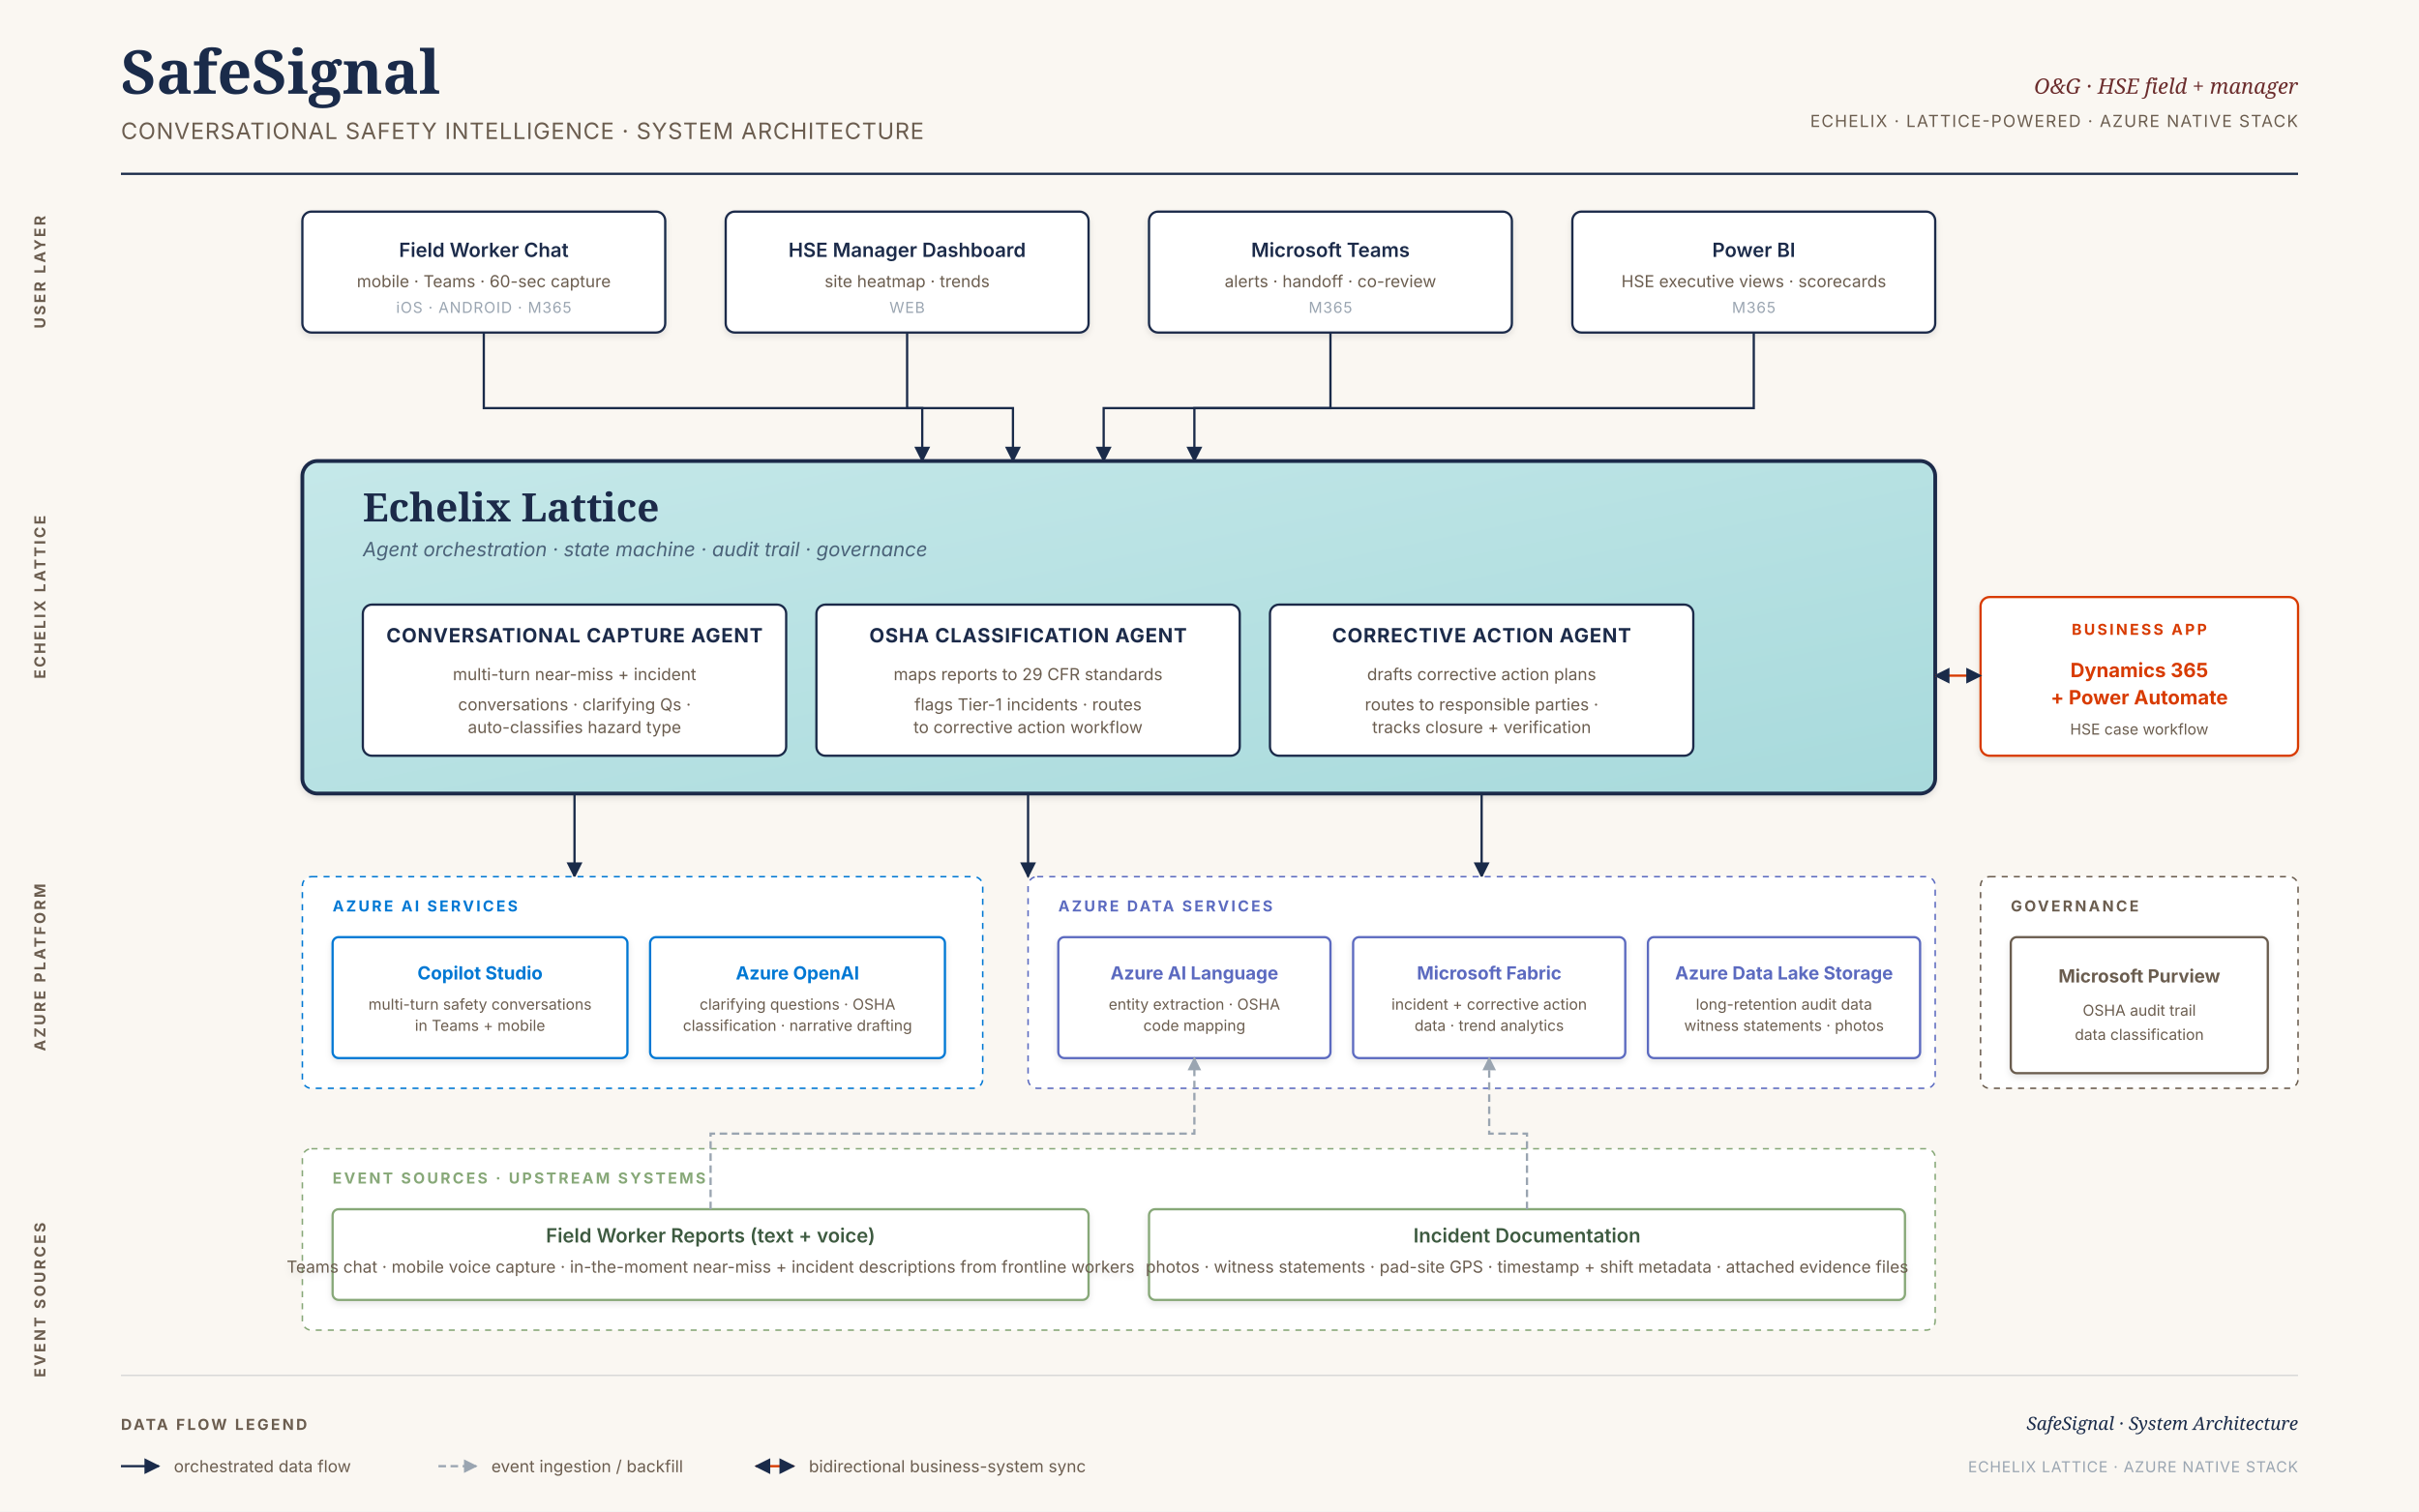
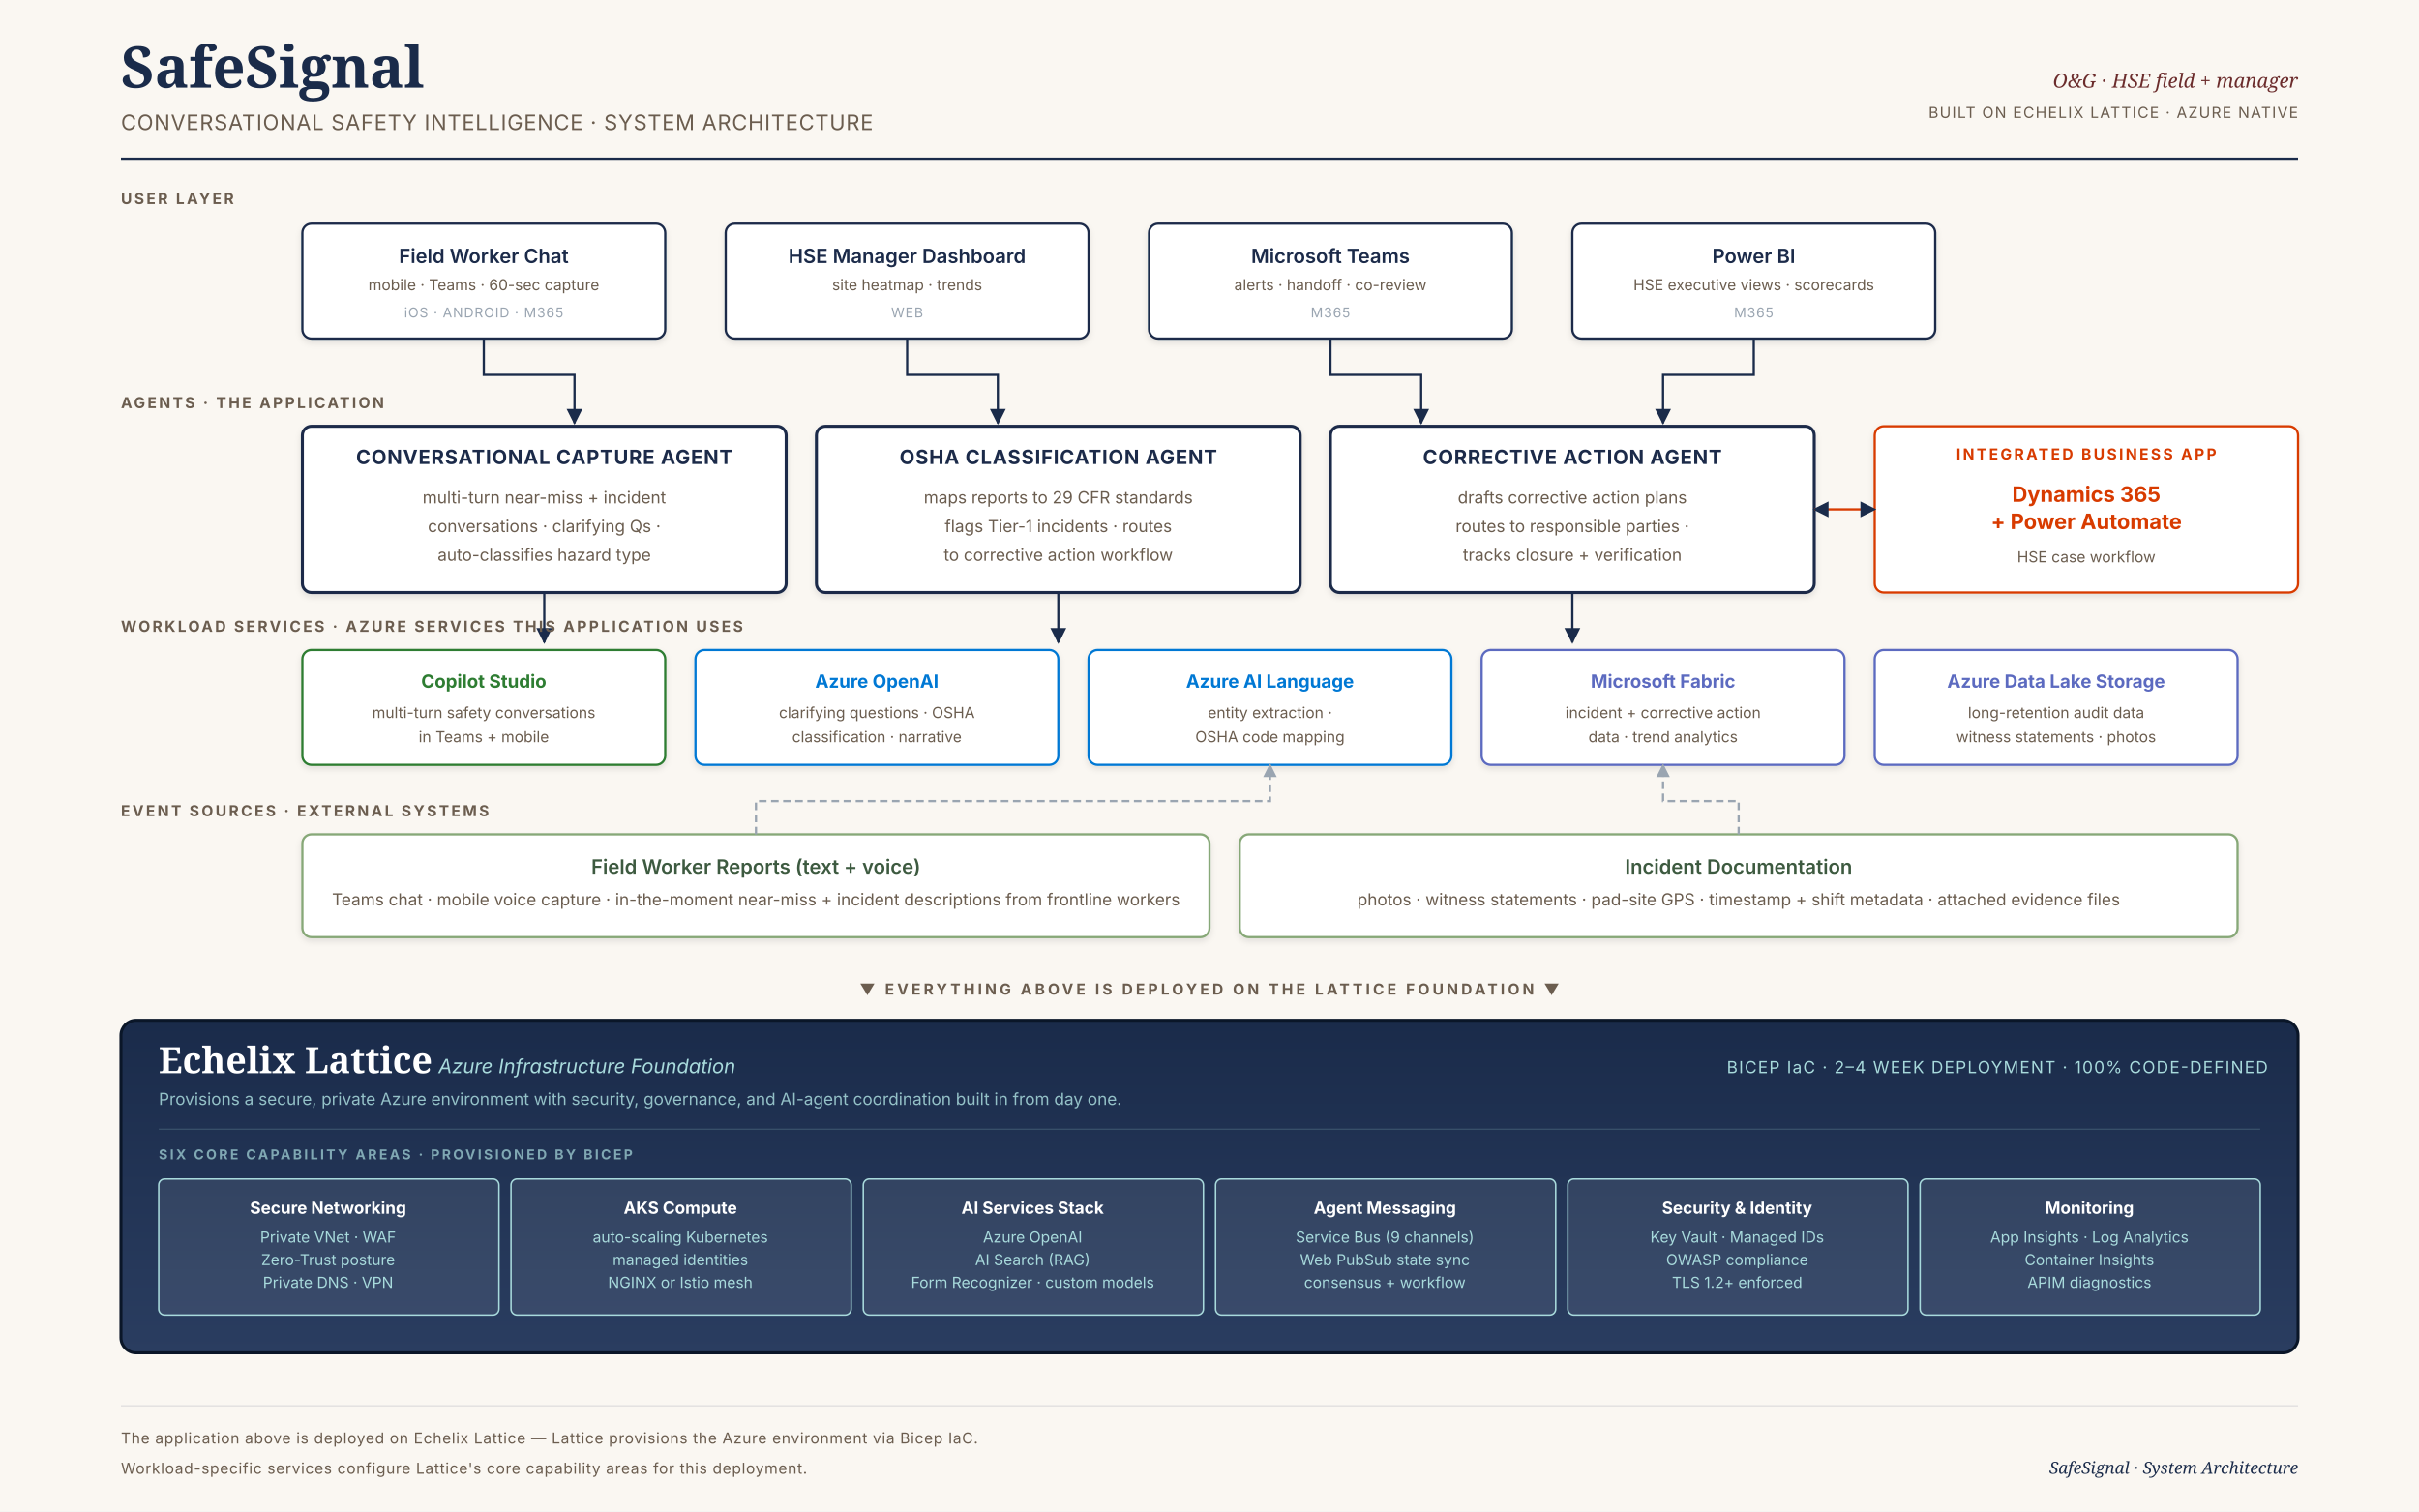
<svg xmlns="http://www.w3.org/2000/svg" viewBox="0 0 1600 1000" font-family="Inter, -apple-system, BlinkMacSystemFont, 'Helvetica Neue', Arial, sans-serif">
  <defs>
    <filter id="cardShadow" x="-5%" y="-5%" width="110%" height="115%">
      <feGaussianBlur in="SourceAlpha" stdDeviation="2" />
      <feOffset dx="0" dy="2" result="offset" />
      <feComponentTransfer>
        <feFuncA type="linear" slope="0.10" />
      </feComponentTransfer>
      <feMerge>
        <feMergeNode />
        <feMergeNode in="SourceGraphic" />
      </feMerge>
    </filter>
-     <linearGradient id="latticeFill" x1="0" y1="0" x2="1" y2="1">
-       <stop offset="0%" stop-color="#C5E8E9" />
-       <stop offset="100%" stop-color="#A8DADC" />
+     <linearGradient id="latticeFoundation" x1="0" y1="0" x2="0" y2="1">
+       <stop offset="0%" stop-color="#1A2B4A" />
+       <stop offset="100%" stop-color="#2A3D60" />
    </linearGradient>
    <marker id="arrow" viewBox="0 0 10 10" refX="9" refY="5" markerWidth="7" markerHeight="7" orient="auto-start-reverse">
      <path d="M 0 0 L 10 5 L 0 10 z" fill="#1A2B4A" />
    </marker>
    <marker id="arrowMuted" viewBox="0 0 10 10" refX="9" refY="5" markerWidth="6" markerHeight="6" orient="auto-start-reverse">
      <path d="M 0 0 L 10 5 L 0 10 z" fill="#9AA5B1" />
    </marker>
  </defs>
  <rect width="1600" height="1000" fill="#FAF7F2" />
-   <text x="80" y="62" font-family="Newsreader, 'Source Serif Pro', Georgia, serif" font-size="40" font-weight="600" fill="#1A2B4A">SafeSignal</text>
-   <text x="80" y="92" font-size="15" fill="#6B5D4F" letter-spacing="0.5">CONVERSATIONAL SAFETY INTELLIGENCE  ·  SYSTEM ARCHITECTURE</text>
-   <line x1="80" y1="115" x2="1520" y2="115" stroke="#1A2B4A" stroke-width="1.5" />
-   <text x="1520" y="62" text-anchor="end" font-family="Newsreader, Georgia, serif" font-size="14" fill="#6B2C2C" font-style="italic">O&amp;G · HSE field + manager</text>
-   <text x="1520" y="84" text-anchor="end" font-size="11" fill="#6B5D4F" letter-spacing="0.8">
-     ECHELIX  ·  LATTICE-POWERED  ·  AZURE NATIVE STACK
+   <text x="80" y="58" font-family="Newsreader, Georgia, serif" font-size="38" font-weight="600" fill="#1A2B4A">SafeSignal</text>
+   <text x="80" y="86" font-size="14" fill="#6B5D4F" letter-spacing="0.5">CONVERSATIONAL SAFETY INTELLIGENCE  ·  SYSTEM ARCHITECTURE</text>
+   <line x1="80" y1="105" x2="1520" y2="105" stroke="#1A2B4A" stroke-width="1.5" />
+   <text x="1520" y="58" text-anchor="end" font-family="Newsreader, Georgia, serif" font-size="13" fill="#6B2C2C" font-style="italic">O&amp;G · HSE field + manager</text>
+   <text x="1520" y="78" text-anchor="end" font-size="10" fill="#6B5D4F" letter-spacing="0.8">
+     BUILT ON ECHELIX LATTICE  ·  AZURE NATIVE
  </text>
-   <g font-size="10" font-weight="700" letter-spacing="1.5" fill="#6B5D4F">
-     <text x="30" y="180" transform="rotate(-90 30 180)" text-anchor="middle">USER LAYER</text>
-     <text x="30" y="395" transform="rotate(-90 30 395)" text-anchor="middle">ECHELIX LATTICE</text>
-     <text x="30" y="640" transform="rotate(-90 30 640)" text-anchor="middle">AZURE PLATFORM</text>
-     <text x="30" y="860" transform="rotate(-90 30 860)" text-anchor="middle">EVENT SOURCES</text>
+   <text x="80" y="135" font-size="10" font-weight="700" letter-spacing="1.5" fill="#6B5D4F">USER LAYER</text>
+   <g filter="url(#cardShadow)">
+     <rect x="200" y="148" width="240" height="76" rx="6" fill="#FFFFFF" stroke="#1A2B4A" stroke-width="1.5" />
+     <text x="320" y="174" text-anchor="middle" font-size="13" font-weight="600" fill="#1A2B4A">Field Worker Chat</text>
+     <text x="320" y="192" text-anchor="middle" font-size="10" fill="#6B5D4F">mobile · Teams · 60-sec capture</text>
+     <text x="320" y="210" text-anchor="middle" font-size="9" fill="#9AA5B1" letter-spacing="0.5">iOS · ANDROID · M365</text>
+     <rect x="480" y="148" width="240" height="76" rx="6" fill="#FFFFFF" stroke="#1A2B4A" stroke-width="1.5" />
+     <text x="600" y="174" text-anchor="middle" font-size="13" font-weight="600" fill="#1A2B4A">HSE Manager Dashboard</text>
+     <text x="600" y="192" text-anchor="middle" font-size="10" fill="#6B5D4F">site heatmap · trends</text>
+     <text x="600" y="210" text-anchor="middle" font-size="9" fill="#9AA5B1" letter-spacing="0.5">WEB</text>
+     <rect x="760" y="148" width="240" height="76" rx="6" fill="#FFFFFF" stroke="#1A2B4A" stroke-width="1.5" />
+     <text x="880" y="174" text-anchor="middle" font-size="13" font-weight="600" fill="#1A2B4A">Microsoft Teams</text>
+     <text x="880" y="192" text-anchor="middle" font-size="10" fill="#6B5D4F">alerts · handoff · co-review</text>
+     <text x="880" y="210" text-anchor="middle" font-size="9" fill="#9AA5B1" letter-spacing="0.5">M365</text>
+     <rect x="1040" y="148" width="240" height="76" rx="6" fill="#FFFFFF" stroke="#1A2B4A" stroke-width="1.5" />
+     <text x="1160" y="174" text-anchor="middle" font-size="13" font-weight="600" fill="#1A2B4A">Power BI</text>
+     <text x="1160" y="192" text-anchor="middle" font-size="10" fill="#6B5D4F">HSE executive views · scorecards</text>
+     <text x="1160" y="210" text-anchor="middle" font-size="9" fill="#9AA5B1" letter-spacing="0.5">M365</text>
+   </g>
+   <g stroke="#1A2B4A" stroke-width="1.5" fill="none" marker-end="url(#arrow)">
+     <path d="M 320 224 L 320 248 L 380 248 L 380 280" />
+     <path d="M 600 224 L 600 248 L 660 248 L 660 280" />
+     <path d="M 880 224 L 880 248 L 940 248 L 940 280" />
+     <path d="M 1160 224 L 1160 248 L 1100 248 L 1100 280" />
+   </g>
+   <text x="80" y="270" font-size="10" font-weight="700" letter-spacing="1.5" fill="#6B5D4F">AGENTS  ·  THE APPLICATION</text>
+   <g filter="url(#cardShadow)">
+     <rect x="200" y="282" width="320" height="110" rx="6" fill="#FFFFFF" stroke="#1A2B4A" stroke-width="2" />
+     <text x="360" y="307" text-anchor="middle" font-size="13" font-weight="700" fill="#1A2B4A" letter-spacing="0.5">CONVERSATIONAL CAPTURE AGENT</text>
+     <text x="360" y="333" text-anchor="middle" font-size="11" fill="#6B5D4F">multi-turn near-miss + incident</text>
+     <text x="360" y="352" text-anchor="middle" font-size="11" fill="#6B5D4F">conversations · clarifying Qs ·</text>
+     <text x="360" y="371" text-anchor="middle" font-size="11" fill="#6B5D4F">auto-classifies hazard type</text>
+     <rect x="540" y="282" width="320" height="110" rx="6" fill="#FFFFFF" stroke="#1A2B4A" stroke-width="2" />
+     <text x="700" y="307" text-anchor="middle" font-size="13" font-weight="700" fill="#1A2B4A" letter-spacing="0.5">OSHA CLASSIFICATION AGENT</text>
+     <text x="700" y="333" text-anchor="middle" font-size="11" fill="#6B5D4F">maps reports to 29 CFR standards</text>
+     <text x="700" y="352" text-anchor="middle" font-size="11" fill="#6B5D4F">flags Tier-1 incidents · routes</text>
+     <text x="700" y="371" text-anchor="middle" font-size="11" fill="#6B5D4F">to corrective action workflow</text>
+     <rect x="880" y="282" width="320" height="110" rx="6" fill="#FFFFFF" stroke="#1A2B4A" stroke-width="2" />
+     <text x="1040" y="307" text-anchor="middle" font-size="13" font-weight="700" fill="#1A2B4A" letter-spacing="0.5">CORRECTIVE ACTION AGENT</text>
+     <text x="1040" y="333" text-anchor="middle" font-size="11" fill="#6B5D4F">drafts corrective action plans</text>
+     <text x="1040" y="352" text-anchor="middle" font-size="11" fill="#6B5D4F">routes to responsible parties ·</text>
+     <text x="1040" y="371" text-anchor="middle" font-size="11" fill="#6B5D4F">tracks closure + verification</text>
  </g>
  <g filter="url(#cardShadow)">
-     <rect x="200" y="140" width="240" height="80" rx="6" fill="#FFFFFF" stroke="#1A2B4A" stroke-width="1.5" />
-     <text x="320" y="170" text-anchor="middle" font-size="13" font-weight="600" fill="#1A2B4A">Field Worker Chat</text>
-     <text x="320" y="190" text-anchor="middle" font-size="11" fill="#6B5D4F">mobile · Teams · 60-sec capture</text>
-     <text x="320" y="207" text-anchor="middle" font-size="10" fill="#9AA5B1" letter-spacing="0.5">iOS · ANDROID · M365</text>
-     <rect x="480" y="140" width="240" height="80" rx="6" fill="#FFFFFF" stroke="#1A2B4A" stroke-width="1.5" />
-     <text x="600" y="170" text-anchor="middle" font-size="13" font-weight="600" fill="#1A2B4A">HSE Manager Dashboard</text>
-     <text x="600" y="190" text-anchor="middle" font-size="11" fill="#6B5D4F">site heatmap · trends</text>
-     <text x="600" y="207" text-anchor="middle" font-size="10" fill="#9AA5B1" letter-spacing="0.5">WEB</text>
-     <rect x="760" y="140" width="240" height="80" rx="6" fill="#FFFFFF" stroke="#1A2B4A" stroke-width="1.5" />
-     <text x="880" y="170" text-anchor="middle" font-size="13" font-weight="600" fill="#1A2B4A">Microsoft Teams</text>
-     <text x="880" y="190" text-anchor="middle" font-size="11" fill="#6B5D4F">alerts · handoff · co-review</text>
-     <text x="880" y="207" text-anchor="middle" font-size="10" fill="#9AA5B1" letter-spacing="0.5">M365</text>
-     <rect x="1040" y="140" width="240" height="80" rx="6" fill="#FFFFFF" stroke="#1A2B4A" stroke-width="1.5" />
-     <text x="1160" y="170" text-anchor="middle" font-size="13" font-weight="600" fill="#1A2B4A">Power BI</text>
-     <text x="1160" y="190" text-anchor="middle" font-size="11" fill="#6B5D4F">HSE executive views · scorecards</text>
-     <text x="1160" y="207" text-anchor="middle" font-size="10" fill="#9AA5B1" letter-spacing="0.5">M365</text>
+     <rect x="1240" y="282" width="280" height="110" rx="6" fill="#FFFFFF" stroke="#D83B01" stroke-width="1.5" />
+     <text x="1380" y="304" text-anchor="middle" font-size="10" font-weight="700" letter-spacing="1.5" fill="#D83B01">INTEGRATED BUSINESS APP</text>
+     <text x="1380" y="332" text-anchor="middle" font-size="14" font-weight="700" fill="#D83B01">Dynamics 365</text>
+     <text x="1380" y="350" text-anchor="middle" font-size="14" font-weight="700" fill="#D83B01">+ Power Automate</text>
+     <text x="1380" y="372" text-anchor="middle" font-size="10" fill="#6B5D4F">HSE case workflow</text>
+   </g>
+   <g stroke="#D83B01" stroke-width="1.5" fill="none" marker-end="url(#arrow)" marker-start="url(#arrow)">
+     <path d="M 1200 337 L 1240 337" />
  </g>
  <g stroke="#1A2B4A" stroke-width="1.5" fill="none" marker-end="url(#arrow)">
-     <path d="M 320 220 L 320 270 L 610 270 L 610 305" />
-     <path d="M 600 220 L 600 270 L 670 270 L 670 305" />
-     <path d="M 880 220 L 880 270 L 730 270 L 730 305" />
-     <path d="M 1160 220 L 1160 270 L 790 270 L 790 305" />
+     <path d="M 360 392 L 360 425" />
+     <path d="M 700 392 L 700 425" />
+     <path d="M 1040 392 L 1040 425" />
  </g>
+   <text x="80" y="418" font-size="10" font-weight="700" letter-spacing="1.5" fill="#6B5D4F">WORKLOAD SERVICES  ·  AZURE SERVICES THIS APPLICATION USES</text>
  <g filter="url(#cardShadow)">
-     <rect x="200" y="305" width="1080" height="220" rx="10" fill="url(#latticeFill)" stroke="#1A2B4A" stroke-width="2.5" />
-     <text x="240" y="345" font-family="Newsreader, Georgia, serif" font-size="26" font-weight="600" fill="#1A2B4A">Echelix Lattice</text>
-     <text x="240" y="368" font-size="13" fill="#1A2B4A" font-style="italic" opacity="0.7">
-       Agent orchestration · state machine · audit trail · governance
-     </text>
-     <rect x="240" y="400" width="280" height="100" rx="6" fill="#FFFFFF" stroke="#1A2B4A" stroke-width="1.5" />
-     <text x="380" y="425" text-anchor="middle" font-size="13" font-weight="700" fill="#1A2B4A" letter-spacing="0.5">CONVERSATIONAL CAPTURE AGENT</text>
-     <text x="380" y="450" text-anchor="middle" font-size="11" fill="#6B5D4F">multi-turn near-miss + incident</text>
-     <text x="380" y="470" text-anchor="middle" font-size="11" fill="#6B5D4F">conversations · clarifying Qs ·</text>
-     <text x="380" y="485" text-anchor="middle" font-size="11" fill="#6B5D4F">auto-classifies hazard type</text>
-     <rect x="540" y="400" width="280" height="100" rx="6" fill="#FFFFFF" stroke="#1A2B4A" stroke-width="1.5" />
-     <text x="680" y="425" text-anchor="middle" font-size="13" font-weight="700" fill="#1A2B4A" letter-spacing="0.5">OSHA CLASSIFICATION AGENT</text>
-     <text x="680" y="450" text-anchor="middle" font-size="11" fill="#6B5D4F">maps reports to 29 CFR standards</text>
-     <text x="680" y="470" text-anchor="middle" font-size="11" fill="#6B5D4F">flags Tier-1 incidents · routes</text>
-     <text x="680" y="485" text-anchor="middle" font-size="11" fill="#6B5D4F">to corrective action workflow</text>
-     <rect x="840" y="400" width="280" height="100" rx="6" fill="#FFFFFF" stroke="#1A2B4A" stroke-width="1.5" />
-     <text x="980" y="425" text-anchor="middle" font-size="13" font-weight="700" fill="#1A2B4A" letter-spacing="0.5">CORRECTIVE ACTION AGENT</text>
-     <text x="980" y="450" text-anchor="middle" font-size="11" fill="#6B5D4F">drafts corrective action plans</text>
-     <text x="980" y="470" text-anchor="middle" font-size="11" fill="#6B5D4F">routes to responsible parties ·</text>
-     <text x="980" y="485" text-anchor="middle" font-size="11" fill="#6B5D4F">tracks closure + verification</text>
+     <rect x="200" y="430" width="240" height="76" rx="6" fill="#FFFFFF" stroke="#2E7D32" stroke-width="1.5" />
+     <text x="320" y="455" text-anchor="middle" font-size="12" font-weight="700" fill="#2E7D32">Copilot Studio</text>
+     <text x="320" y="475" text-anchor="middle" font-size="10" fill="#6B5D4F">multi-turn safety conversations</text>
+     <text x="320" y="491" text-anchor="middle" font-size="10" fill="#6B5D4F">in Teams + mobile</text>
+     <rect x="460" y="430" width="240" height="76" rx="6" fill="#FFFFFF" stroke="#0078D4" stroke-width="1.5" />
+     <text x="580" y="455" text-anchor="middle" font-size="12" font-weight="700" fill="#0078D4">Azure OpenAI</text>
+     <text x="580" y="475" text-anchor="middle" font-size="10" fill="#6B5D4F">clarifying questions · OSHA</text>
+     <text x="580" y="491" text-anchor="middle" font-size="10" fill="#6B5D4F">classification · narrative</text>
+     <rect x="720" y="430" width="240" height="76" rx="6" fill="#FFFFFF" stroke="#0078D4" stroke-width="1.5" />
+     <text x="840" y="455" text-anchor="middle" font-size="12" font-weight="700" fill="#0078D4">Azure AI Language</text>
+     <text x="840" y="475" text-anchor="middle" font-size="10" fill="#6B5D4F">entity extraction ·</text>
+     <text x="840" y="491" text-anchor="middle" font-size="10" fill="#6B5D4F">OSHA code mapping</text>
+     <rect x="980" y="430" width="240" height="76" rx="6" fill="#FFFFFF" stroke="#5C6BC0" stroke-width="1.5" />
+     <text x="1100" y="455" text-anchor="middle" font-size="12" font-weight="700" fill="#5C6BC0">Microsoft Fabric</text>
+     <text x="1100" y="475" text-anchor="middle" font-size="10" fill="#6B5D4F">incident + corrective action</text>
+     <text x="1100" y="491" text-anchor="middle" font-size="10" fill="#6B5D4F">data · trend analytics</text>
+     <rect x="1240" y="430" width="240" height="76" rx="6" fill="#FFFFFF" stroke="#5C6BC0" stroke-width="1.5" />
+     <text x="1360" y="455" text-anchor="middle" font-size="12" font-weight="700" fill="#5C6BC0">Azure Data Lake Storage</text>
+     <text x="1360" y="475" text-anchor="middle" font-size="10" fill="#6B5D4F">long-retention audit data</text>
+     <text x="1360" y="491" text-anchor="middle" font-size="10" fill="#6B5D4F">witness statements · photos</text>
  </g>
-   <g stroke="#1A2B4A" stroke-width="1.5" fill="none" marker-end="url(#arrow)">
-     <path d="M 380 525 L 380 580" />
-     <path d="M 680 525 L 680 580" />
-     <path d="M 980 525 L 980 580" />
-   </g>
-   <g>
-     <rect x="200" y="580" width="450" height="140" rx="6" fill="#FFFFFF" stroke="#0078D4" stroke-width="1" stroke-dasharray="4,4" />
-     <text x="220" y="603" font-size="10" font-weight="700" letter-spacing="1.5" fill="#0078D4">AZURE AI SERVICES</text>
-     <g filter="url(#cardShadow)">
-       <rect x="220" y="620" width="195" height="80" rx="4" fill="#FFFFFF" stroke="#0078D4" stroke-width="1.5" />
-       <text x="317.5" y="648" text-anchor="middle" font-size="12" font-weight="700" fill="#0078D4">Copilot Studio</text>
-       <text x="317.5" y="668" text-anchor="middle" font-size="10" fill="#6B5D4F">multi-turn safety conversations</text>
-       <text x="317.5" y="682" text-anchor="middle" font-size="10" fill="#6B5D4F">in Teams + mobile</text>
-       <rect x="430" y="620" width="195" height="80" rx="4" fill="#FFFFFF" stroke="#0078D4" stroke-width="1.5" />
-       <text x="527.5" y="648" text-anchor="middle" font-size="12" font-weight="700" fill="#0078D4">Azure OpenAI</text>
-       <text x="527.5" y="668" text-anchor="middle" font-size="10" fill="#6B5D4F">clarifying questions · OSHA</text>
-       <text x="527.5" y="682" text-anchor="middle" font-size="10" fill="#6B5D4F">classification · narrative drafting</text>
-     </g>
-   </g>
-   <g>
-     <rect x="680" y="580" width="600" height="140" rx="6" fill="#FFFFFF" stroke="#5C6BC0" stroke-width="1" stroke-dasharray="4,4" />
-     <text x="700" y="603" font-size="10" font-weight="700" letter-spacing="1.5" fill="#5C6BC0">AZURE DATA SERVICES</text>
-     <g filter="url(#cardShadow)">
-       <rect x="700" y="620" width="180" height="80" rx="4" fill="#FFFFFF" stroke="#5C6BC0" stroke-width="1.5" />
-       <text x="790" y="648" text-anchor="middle" font-size="12" font-weight="700" fill="#5C6BC0">Azure AI Language</text>
-       <text x="790" y="668" text-anchor="middle" font-size="10" fill="#6B5D4F">entity extraction · OSHA</text>
-       <text x="790" y="682" text-anchor="middle" font-size="10" fill="#6B5D4F">code mapping</text>
-       <rect x="895" y="620" width="180" height="80" rx="4" fill="#FFFFFF" stroke="#5C6BC0" stroke-width="1.5" />
-       <text x="985" y="648" text-anchor="middle" font-size="12" font-weight="700" fill="#5C6BC0">Microsoft Fabric</text>
-       <text x="985" y="668" text-anchor="middle" font-size="10" fill="#6B5D4F">incident + corrective action</text>
-       <text x="985" y="682" text-anchor="middle" font-size="10" fill="#6B5D4F">data · trend analytics</text>
-       <rect x="1090" y="620" width="180" height="80" rx="4" fill="#FFFFFF" stroke="#5C6BC0" stroke-width="1.5" />
-       <text x="1180" y="648" text-anchor="middle" font-size="12" font-weight="700" fill="#5C6BC0">Azure Data Lake Storage</text>
-       <text x="1180" y="668" text-anchor="middle" font-size="10" fill="#6B5D4F">long-retention audit data</text>
-       <text x="1180" y="682" text-anchor="middle" font-size="10" fill="#6B5D4F">witness statements · photos</text>
-     </g>
-   </g>
+   <text x="80" y="540" font-size="10" font-weight="700" letter-spacing="1.5" fill="#6B5D4F">EVENT SOURCES  ·  EXTERNAL SYSTEMS</text>
  <g filter="url(#cardShadow)">
-     <rect x="1310" y="395" width="210" height="105" rx="6" fill="#FFFFFF" stroke="#D83B01" stroke-width="1.5" />
-     <text x="1415" y="420" text-anchor="middle" font-size="10" font-weight="700" letter-spacing="1.5" fill="#D83B01">BUSINESS APP</text>
-     <text x="1415" y="448" text-anchor="middle" font-size="13" font-weight="700" fill="#D83B01">Dynamics 365</text>
-     <text x="1415" y="466" text-anchor="middle" font-size="13" font-weight="700" fill="#D83B01">+ Power Automate</text>
-     <text x="1415" y="486" text-anchor="middle" font-size="10" fill="#6B5D4F">HSE case workflow</text>
-   </g>
-   <g stroke="#D83B01" stroke-width="1.5" fill="none" marker-end="url(#arrow)" marker-start="url(#arrow)">
-     <path d="M 1280 447 L 1310 447" />
-   </g>
-   <g>
-     <rect x="200" y="760" width="1080" height="120" rx="6" fill="#FFFFFF" stroke="#87A878" stroke-width="1" stroke-dasharray="4,4" />
-     <text x="220" y="783" font-size="10" font-weight="700" letter-spacing="1.5" fill="#87A878">EVENT SOURCES · UPSTREAM SYSTEMS</text>
-     <g filter="url(#cardShadow)">
-       <rect x="220" y="800" width="500" height="60" rx="4" fill="#FFFFFF" stroke="#87A878" stroke-width="1.5" />
-       <text x="470" y="822" text-anchor="middle" font-size="13" font-weight="600" fill="#3D5A3F">Field Worker Reports (text + voice)</text>
-       <text x="470" y="842" text-anchor="middle" font-size="11" fill="#6B5D4F">Teams chat · mobile voice capture · in-the-moment near-miss + incident descriptions from frontline workers</text>
-       <rect x="760" y="800" width="500" height="60" rx="4" fill="#FFFFFF" stroke="#87A878" stroke-width="1.5" />
-       <text x="1010" y="822" text-anchor="middle" font-size="13" font-weight="600" fill="#3D5A3F">Incident Documentation</text>
-       <text x="1010" y="842" text-anchor="middle" font-size="11" fill="#6B5D4F">photos · witness statements · pad-site GPS · timestamp + shift metadata · attached evidence files</text>
-     </g>
+     <rect x="200" y="552" width="600" height="68" rx="6" fill="#FFFFFF" stroke="#87A878" stroke-width="1.5" />
+     <text x="500" y="578" text-anchor="middle" font-size="13" font-weight="600" fill="#3D5A3F">Field Worker Reports (text + voice)</text>
+     <text x="500" y="599" text-anchor="middle" font-size="11" fill="#6B5D4F">Teams chat · mobile voice capture · in-the-moment near-miss + incident descriptions from frontline workers</text>
+     <rect x="820" y="552" width="660" height="68" rx="6" fill="#FFFFFF" stroke="#87A878" stroke-width="1.5" />
+     <text x="1150" y="578" text-anchor="middle" font-size="13" font-weight="600" fill="#3D5A3F">Incident Documentation</text>
+     <text x="1150" y="599" text-anchor="middle" font-size="11" fill="#6B5D4F">photos · witness statements · pad-site GPS · timestamp + shift metadata · attached evidence files</text>
  </g>
  <g stroke="#9AA5B1" stroke-width="1.5" fill="none" marker-end="url(#arrowMuted)" stroke-dasharray="5,3">
-     <path d="M 470 800 L 470 750 L 790 750 L 790 700" />
-     <path d="M 1010 800 L 1010 750 L 985 750 L 985 700" />
+     <path d="M 500 552 L 500 530 L 840 530 L 840 506" />
+     <path d="M 1150 552 L 1150 530 L 1100 530 L 1100 506" />
  </g>
-   <g>
-     <rect x="1310" y="580" width="210" height="140" rx="6" fill="#FFFFFF" stroke="#6B5D4F" stroke-width="1" stroke-dasharray="4,4" />
-     <text x="1330" y="603" font-size="10" font-weight="700" letter-spacing="1.5" fill="#6B5D4F">GOVERNANCE</text>
-     <g filter="url(#cardShadow)">
-       <rect x="1330" y="620" width="170" height="90" rx="4" fill="#FFFFFF" stroke="#6B5D4F" stroke-width="1.5" />
-       <text x="1415" y="650" text-anchor="middle" font-size="12" font-weight="700" fill="#6B5D4F">Microsoft Purview</text>
-       <text x="1415" y="672" text-anchor="middle" font-size="10" fill="#6B5D4F">OSHA audit trail</text>
-       <text x="1415" y="688" text-anchor="middle" font-size="10" fill="#6B5D4F">data classification</text>
-     </g>
-   </g>
-   <line x1="80" y1="910" x2="1520" y2="910" stroke="#1A2B4A" stroke-width="0.5" opacity="0.3" />
-   <g font-size="11">
-     <text x="80" y="946" font-size="10" font-weight="700" letter-spacing="1.5" fill="#6B5D4F">DATA FLOW LEGEND</text>
-     <line x1="80" y1="970" x2="105" y2="970" stroke="#1A2B4A" stroke-width="1.5" marker-end="url(#arrow)" />
-     <text x="115" y="974" fill="#6B5D4F">orchestrated data flow</text>
-     <line x1="290" y1="970" x2="315" y2="970" stroke="#9AA5B1" stroke-width="1.5" stroke-dasharray="5,3" marker-end="url(#arrowMuted)" />
-     <text x="325" y="974" fill="#6B5D4F">event ingestion / backfill</text>
-     <line x1="500" y1="970" x2="525" y2="970" stroke="#D83B01" stroke-width="1.5" marker-end="url(#arrow)" marker-start="url(#arrow)" />
-     <text x="535" y="974" fill="#6B5D4F">bidirectional business-system sync</text>
-   </g>
-   <text x="1520" y="946" text-anchor="end" font-family="Newsreader, Georgia, serif" font-size="12" fill="#1A2B4A" font-style="italic">SafeSignal · System Architecture</text>
-   <text x="1520" y="974" text-anchor="end" font-size="10" fill="#9AA5B1" letter-spacing="0.5">
-     ECHELIX LATTICE  ·  AZURE NATIVE STACK
+   <text x="800" y="658" text-anchor="middle" font-size="10" font-weight="700" letter-spacing="2" fill="#6B5D4F">
+     ▼  EVERYTHING ABOVE IS DEPLOYED ON THE LATTICE FOUNDATION  ▼
  </text>
+   <rect x="80" y="675" width="1440" height="220" rx="10" fill="url(#latticeFoundation)" stroke="#0A1628" stroke-width="2" />
+   <text x="105" y="710" font-family="Newsreader, Georgia, serif" font-size="24" font-weight="600" fill="#FFFFFF">Echelix Lattice</text>
+   <text x="290" y="710" font-size="13" fill="#A8DADC" font-style="italic">
+     Azure Infrastructure Foundation
+   </text>
+   <text x="1500" y="710" text-anchor="end" font-size="11" fill="#A8DADC" letter-spacing="0.8">
+     BICEP IaC  ·  2–4 WEEK DEPLOYMENT  ·  100% CODE-DEFINED
+   </text>
+   <text x="105" y="731" font-size="11" fill="#A8DADC" opacity="0.85">
+     Provisions a secure, private Azure environment with security, governance, and AI-agent coordination built in from day one.
+   </text>
+   <line x1="105" y1="747" x2="1495" y2="747" stroke="#A8DADC" stroke-width="0.5" opacity="0.3" />
+   <text x="105" y="767" font-size="9" font-weight="700" letter-spacing="1.5" fill="#A8DADC" opacity="0.7">SIX CORE CAPABILITY AREAS  ·  PROVISIONED BY BICEP</text>
+   <rect x="105" y="780" width="225" height="90" rx="4" fill="#FFFFFF" fill-opacity="0.08" stroke="#A8DADC" stroke-width="1" />
+   <text x="217" y="803" text-anchor="middle" font-size="11" font-weight="700" fill="#FFFFFF">Secure Networking</text>
+   <text x="217" y="822" text-anchor="middle" font-size="10" fill="#A8DADC">Private VNet · WAF</text>
+   <text x="217" y="837" text-anchor="middle" font-size="10" fill="#A8DADC">Zero-Trust posture</text>
+   <text x="217" y="852" text-anchor="middle" font-size="10" fill="#A8DADC">Private DNS · VPN</text>
+   <rect x="338" y="780" width="225" height="90" rx="4" fill="#FFFFFF" fill-opacity="0.08" stroke="#A8DADC" stroke-width="1" />
+   <text x="450" y="803" text-anchor="middle" font-size="11" font-weight="700" fill="#FFFFFF">AKS Compute</text>
+   <text x="450" y="822" text-anchor="middle" font-size="10" fill="#A8DADC">auto-scaling Kubernetes</text>
+   <text x="450" y="837" text-anchor="middle" font-size="10" fill="#A8DADC">managed identities</text>
+   <text x="450" y="852" text-anchor="middle" font-size="10" fill="#A8DADC">NGINX or Istio mesh</text>
+   <rect x="571" y="780" width="225" height="90" rx="4" fill="#FFFFFF" fill-opacity="0.08" stroke="#A8DADC" stroke-width="1" />
+   <text x="683" y="803" text-anchor="middle" font-size="11" font-weight="700" fill="#FFFFFF">AI Services Stack</text>
+   <text x="683" y="822" text-anchor="middle" font-size="10" fill="#A8DADC">Azure OpenAI</text>
+   <text x="683" y="837" text-anchor="middle" font-size="10" fill="#A8DADC">AI Search (RAG)</text>
+   <text x="683" y="852" text-anchor="middle" font-size="10" fill="#A8DADC">Form Recognizer · custom models</text>
+   <rect x="804" y="780" width="225" height="90" rx="4" fill="#FFFFFF" fill-opacity="0.08" stroke="#A8DADC" stroke-width="1" />
+   <text x="916" y="803" text-anchor="middle" font-size="11" font-weight="700" fill="#FFFFFF">Agent Messaging</text>
+   <text x="916" y="822" text-anchor="middle" font-size="10" fill="#A8DADC">Service Bus (9 channels)</text>
+   <text x="916" y="837" text-anchor="middle" font-size="10" fill="#A8DADC">Web PubSub state sync</text>
+   <text x="916" y="852" text-anchor="middle" font-size="10" fill="#A8DADC">consensus + workflow</text>
+   <rect x="1037" y="780" width="225" height="90" rx="4" fill="#FFFFFF" fill-opacity="0.08" stroke="#A8DADC" stroke-width="1" />
+   <text x="1149" y="803" text-anchor="middle" font-size="11" font-weight="700" fill="#FFFFFF">Security &amp; Identity</text>
+   <text x="1149" y="822" text-anchor="middle" font-size="10" fill="#A8DADC">Key Vault · Managed IDs</text>
+   <text x="1149" y="837" text-anchor="middle" font-size="10" fill="#A8DADC">OWASP compliance</text>
+   <text x="1149" y="852" text-anchor="middle" font-size="10" fill="#A8DADC">TLS 1.2+ enforced</text>
+   <rect x="1270" y="780" width="225" height="90" rx="4" fill="#FFFFFF" fill-opacity="0.08" stroke="#A8DADC" stroke-width="1" />
+   <text x="1382" y="803" text-anchor="middle" font-size="11" font-weight="700" fill="#FFFFFF">Monitoring</text>
+   <text x="1382" y="822" text-anchor="middle" font-size="10" fill="#A8DADC">App Insights · Log Analytics</text>
+   <text x="1382" y="837" text-anchor="middle" font-size="10" fill="#A8DADC">Container Insights</text>
+   <text x="1382" y="852" text-anchor="middle" font-size="10" fill="#A8DADC">APIM diagnostics</text>
+   <line x1="80" y1="930" x2="1520" y2="930" stroke="#1A2B4A" stroke-width="0.5" opacity="0.2" />
+   <text x="80" y="955" font-size="10" fill="#6B5D4F" letter-spacing="0.4">
+     The application above is deployed on Echelix Lattice — Lattice provisions the Azure environment via Bicep IaC.
+   </text>
+   <text x="80" y="975" font-size="10" fill="#6B5D4F" letter-spacing="0.4">
+     Workload-specific services configure Lattice's core capability areas for this deployment.
+   </text>
+   <text x="1520" y="975" text-anchor="end" font-family="Newsreader, Georgia, serif" font-size="11" fill="#1A2B4A" font-style="italic">SafeSignal · System Architecture</text>
</svg>
